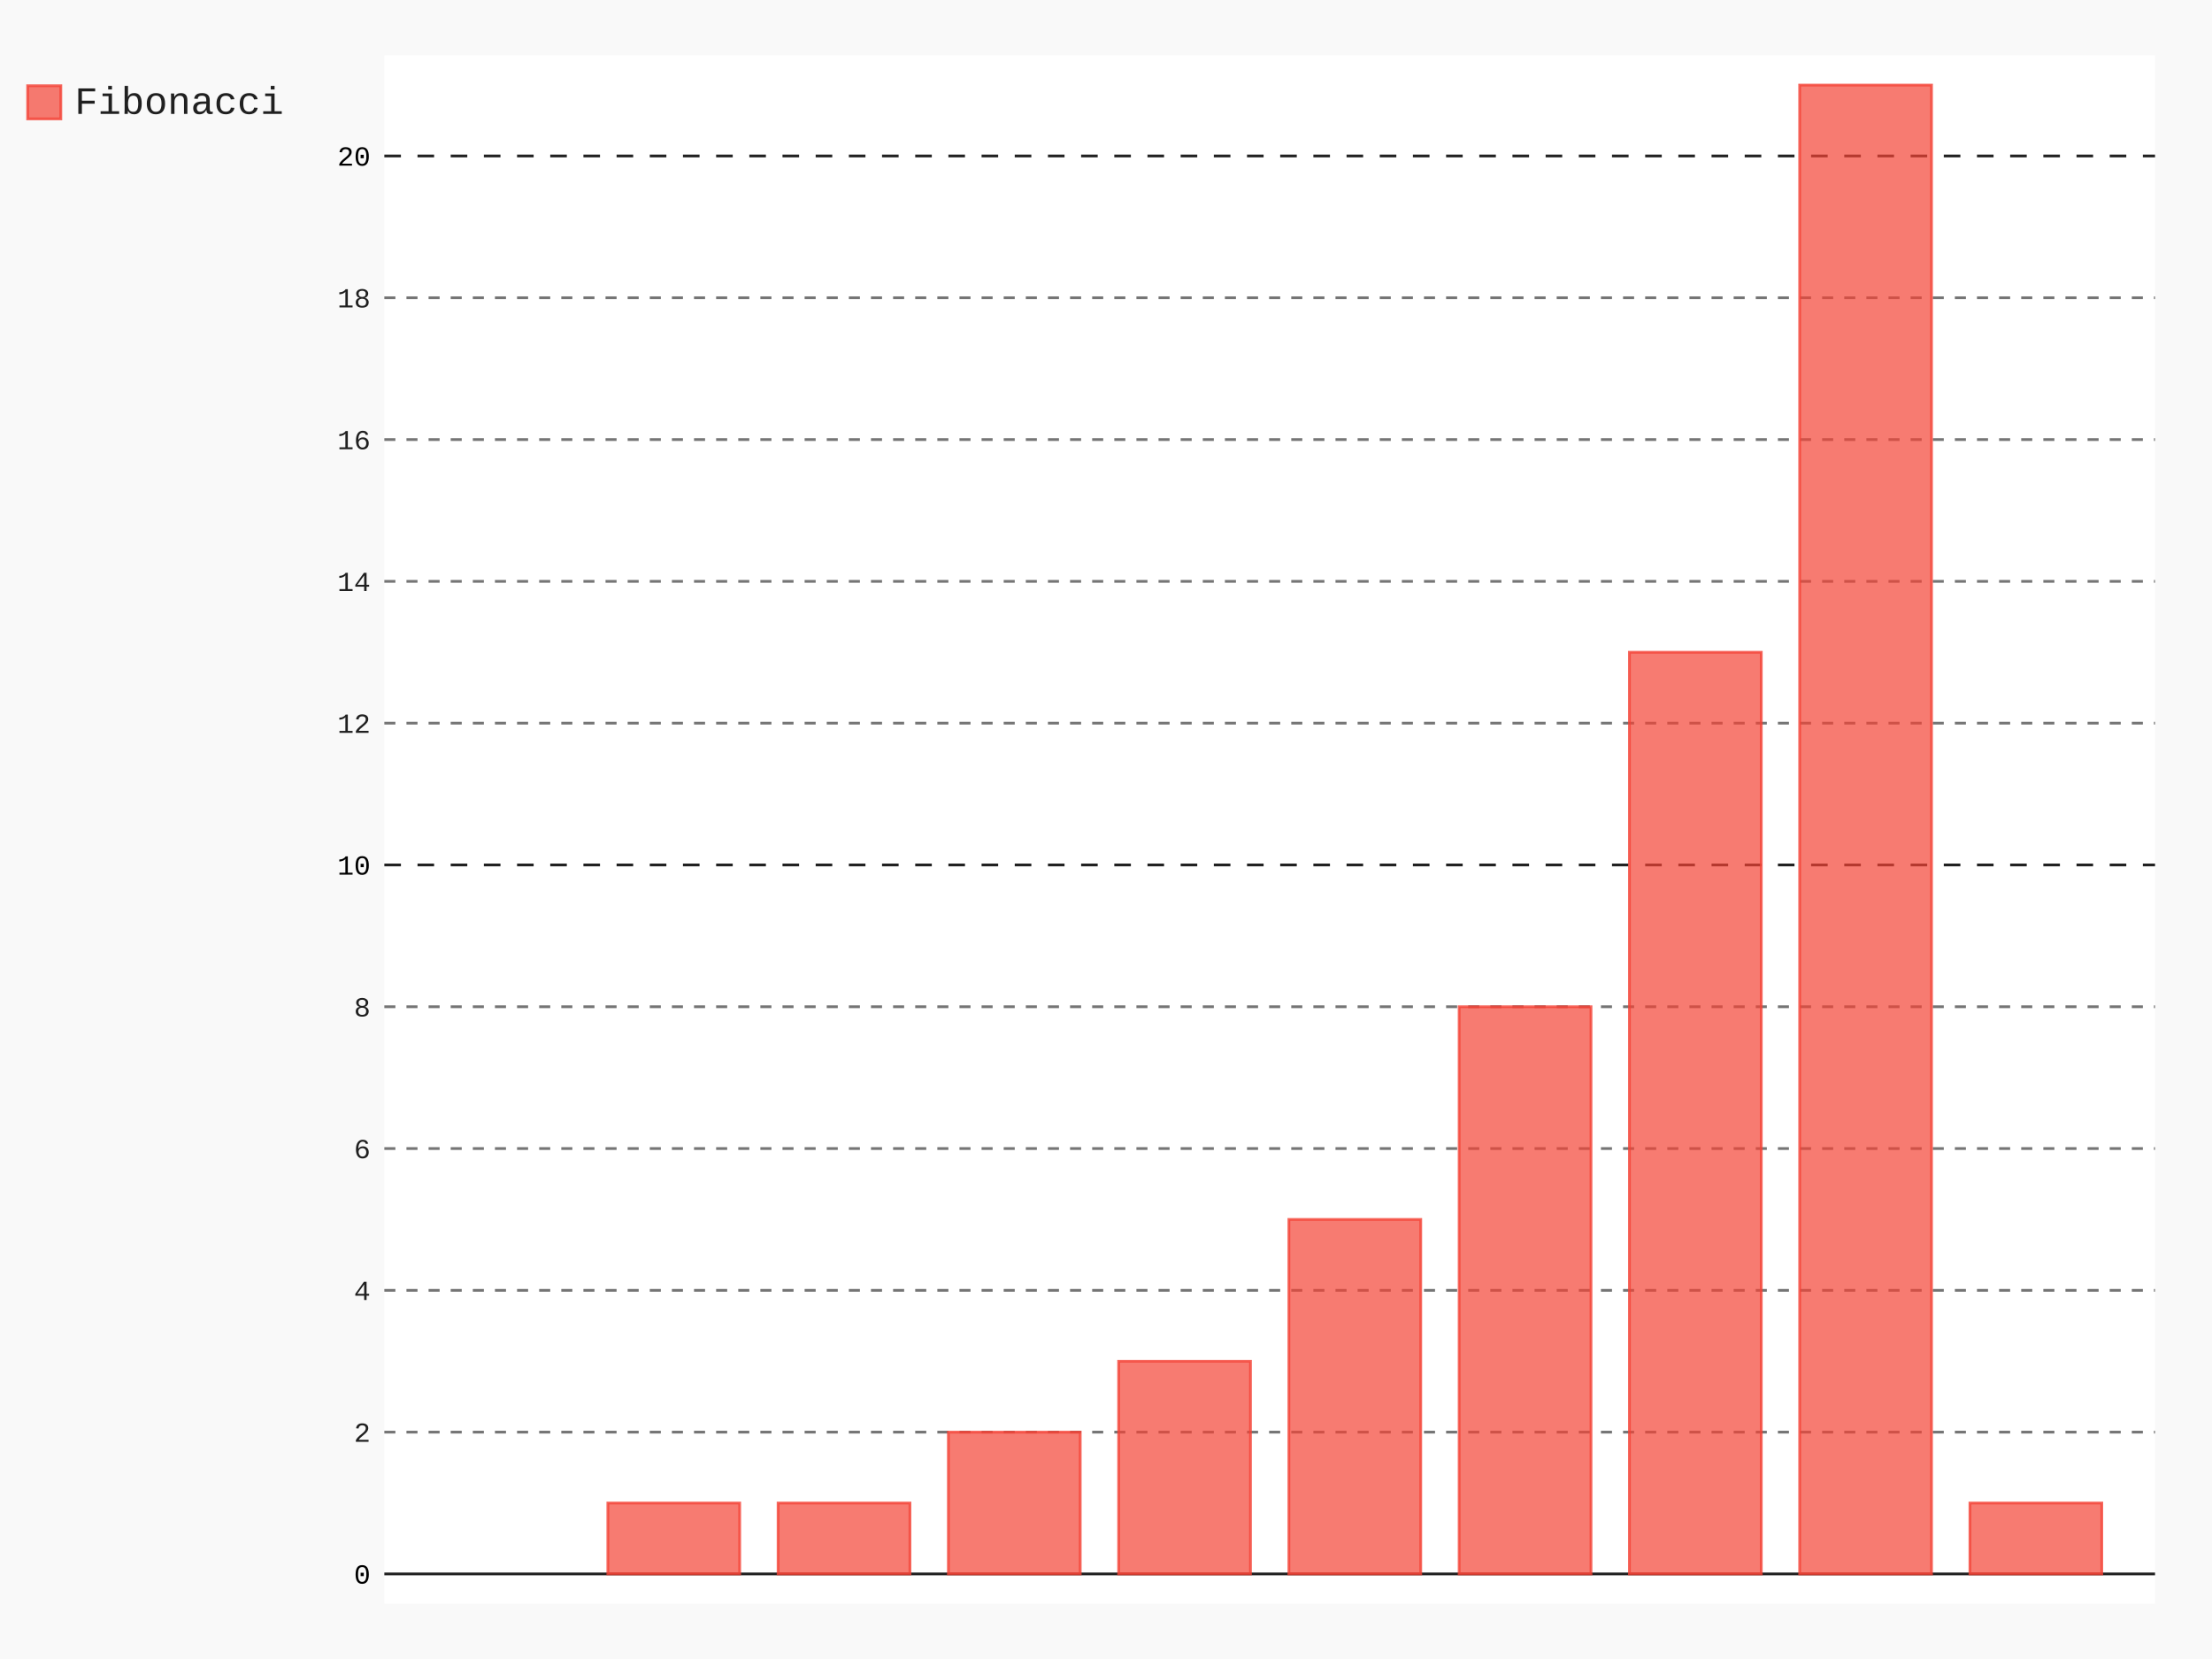
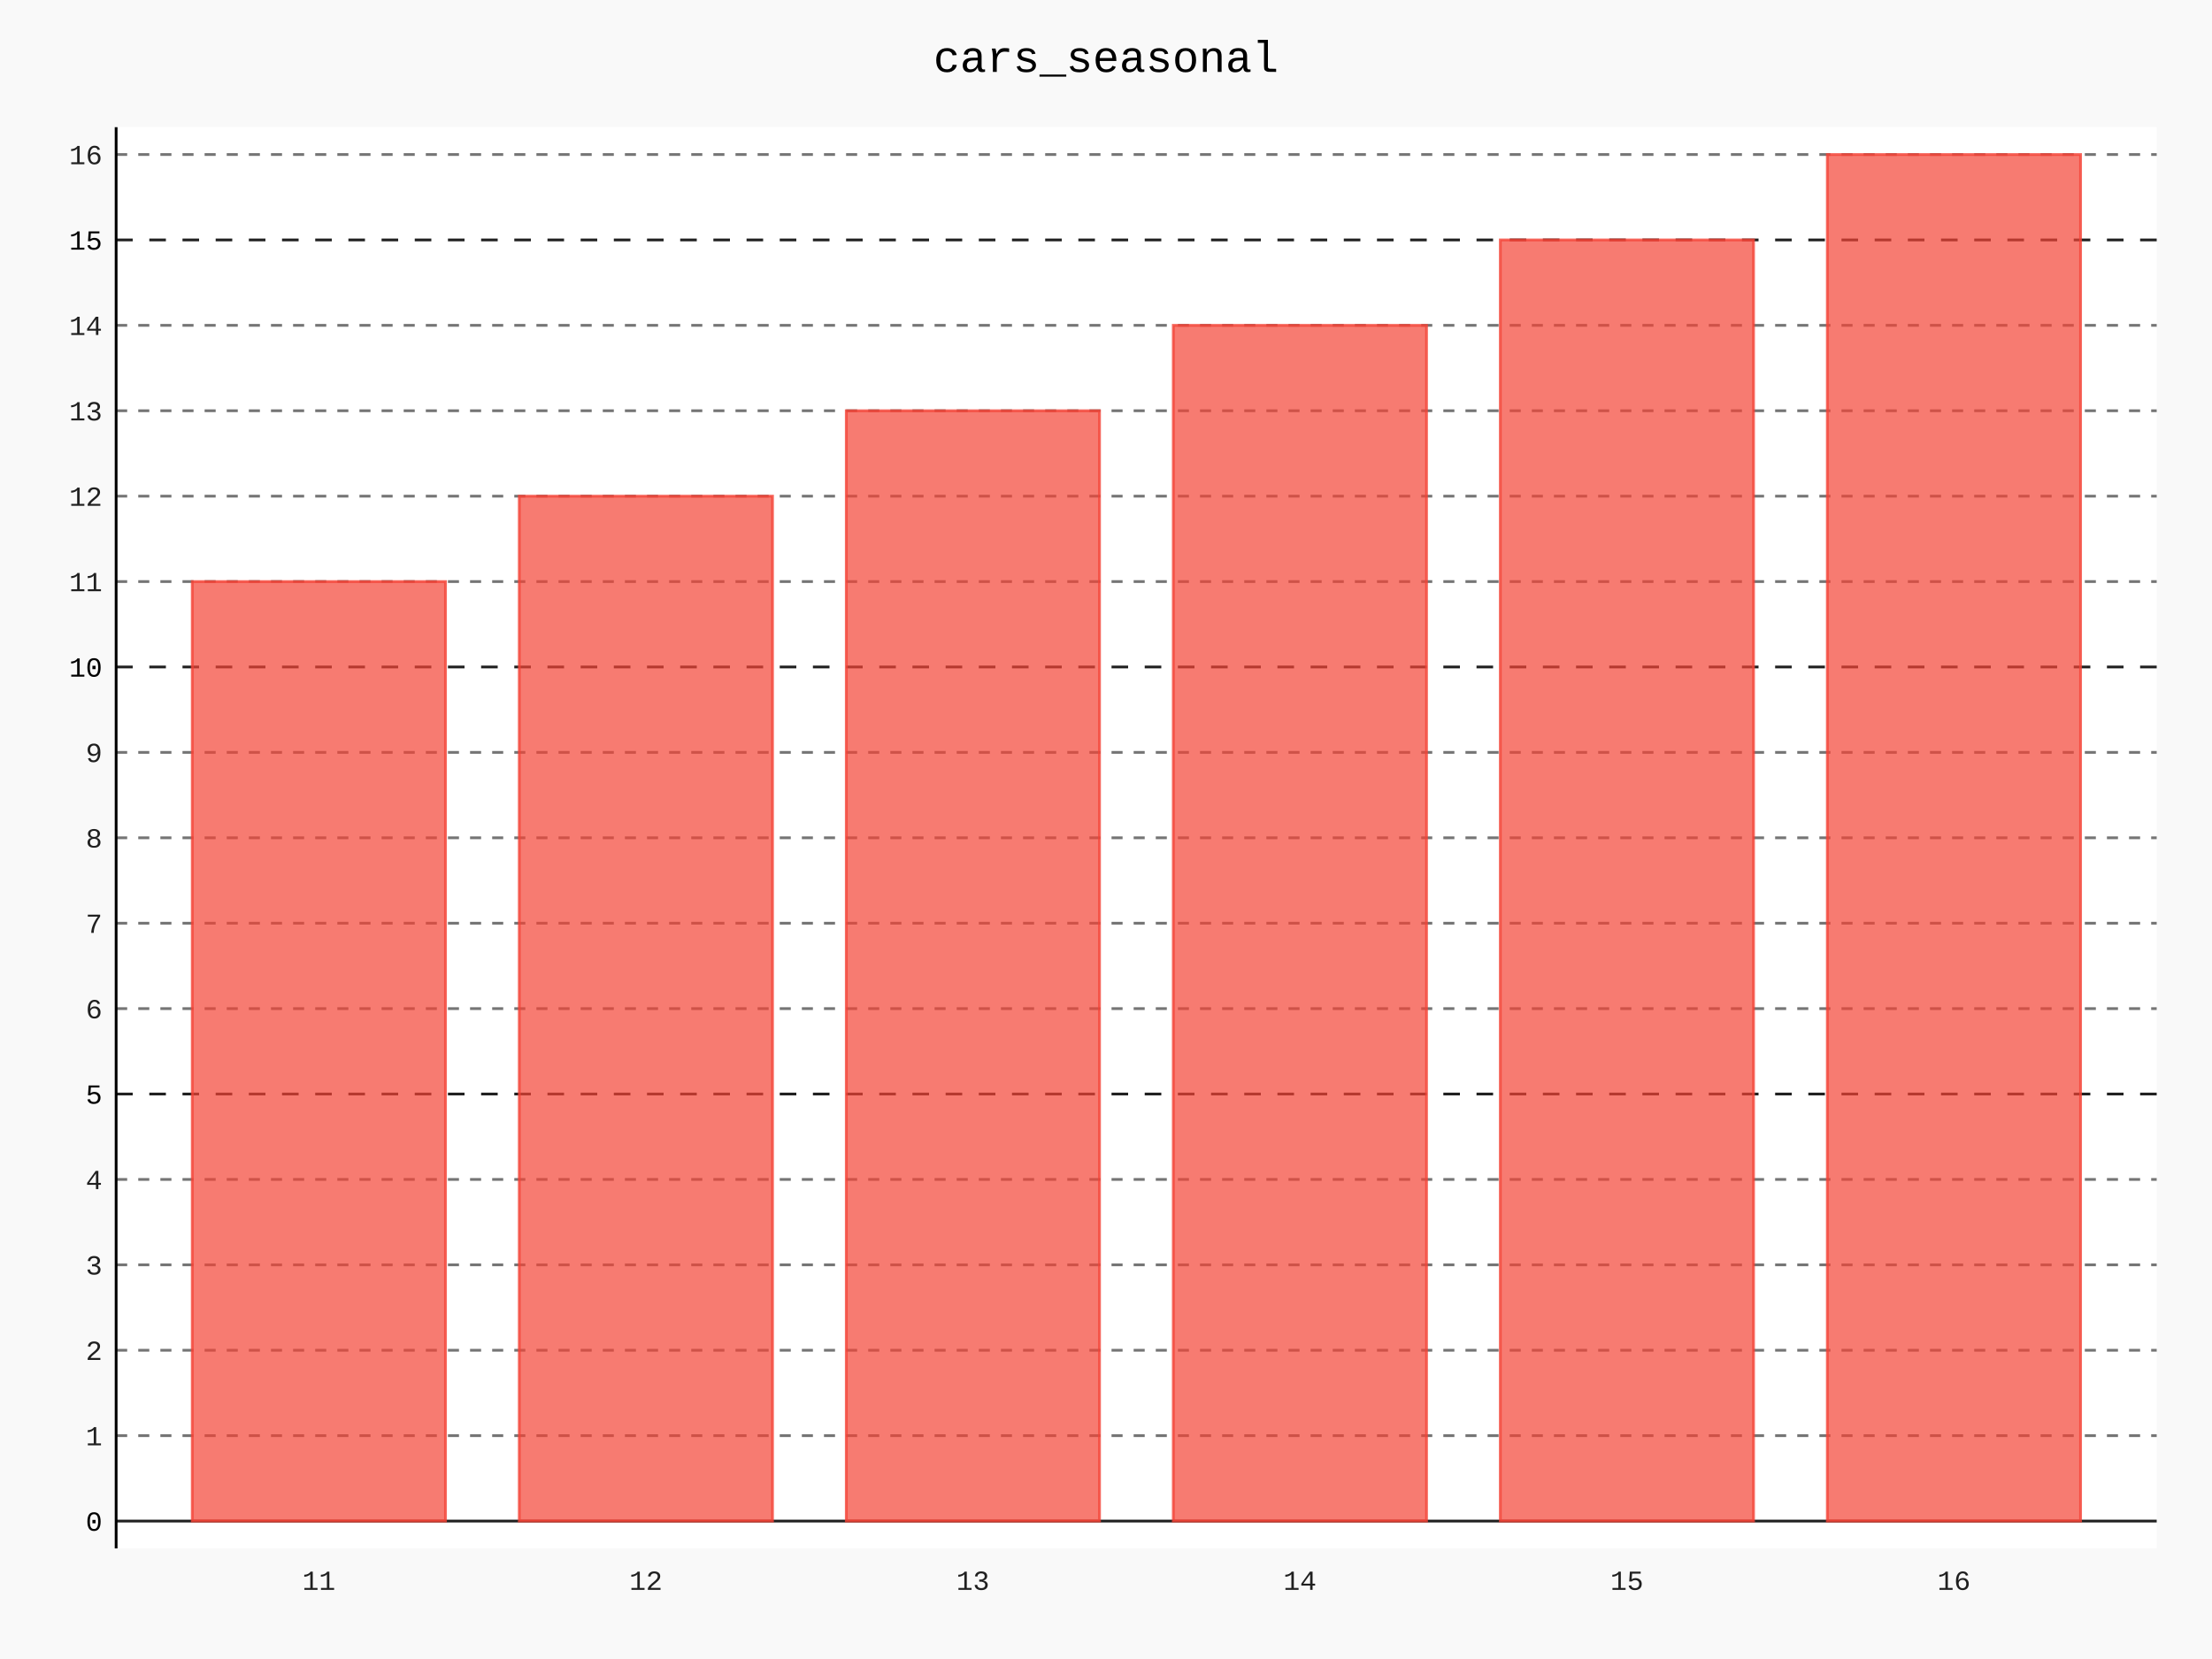
- <svg xmlns="http://www.w3.org/2000/svg" class="pygal-chart" id="chart-d52abffb-aeb5-44ee-8409-e5644a99da33" viewBox="0 0 800 600">
+ <svg xmlns="http://www.w3.org/2000/svg" class="pygal-chart" id="chart-f335294f-aee2-49c3-b5d0-6bc0c40ba97b" viewBox="0 0 800 600">
  <defs>
-     <style type="text/css">#chart-d52abffb-aeb5-44ee-8409-e5644a99da33{-webkit-user-select:none;-webkit-font-smoothing:antialiased;font-family:Consolas,"Liberation Mono",Menlo,Courier,monospace}#chart-d52abffb-aeb5-44ee-8409-e5644a99da33 .title{font-family:Consolas,"Liberation Mono",Menlo,Courier,monospace;font-size:16px}#chart-d52abffb-aeb5-44ee-8409-e5644a99da33 .legends .legend text{font-family:Consolas,"Liberation Mono",Menlo,Courier,monospace;font-size:14px}#chart-d52abffb-aeb5-44ee-8409-e5644a99da33 .axis text{font-family:Consolas,"Liberation Mono",Menlo,Courier,monospace;font-size:10px}#chart-d52abffb-aeb5-44ee-8409-e5644a99da33 .axis text.major{font-family:Consolas,"Liberation Mono",Menlo,Courier,monospace;font-size:10px}#chart-d52abffb-aeb5-44ee-8409-e5644a99da33 .text-overlay text.value{font-family:Consolas,"Liberation Mono",Menlo,Courier,monospace;font-size:16px}#chart-d52abffb-aeb5-44ee-8409-e5644a99da33 .text-overlay text.label{font-family:Consolas,"Liberation Mono",Menlo,Courier,monospace;font-size:10px}#chart-d52abffb-aeb5-44ee-8409-e5644a99da33 .tooltip{font-family:Consolas,"Liberation Mono",Menlo,Courier,monospace;font-size:14px}#chart-d52abffb-aeb5-44ee-8409-e5644a99da33 text.no_data{font-family:Consolas,"Liberation Mono",Menlo,Courier,monospace;font-size:64px}
- #chart-d52abffb-aeb5-44ee-8409-e5644a99da33{background-color:rgba(249,249,249,1)}#chart-d52abffb-aeb5-44ee-8409-e5644a99da33 path,#chart-d52abffb-aeb5-44ee-8409-e5644a99da33 line,#chart-d52abffb-aeb5-44ee-8409-e5644a99da33 rect,#chart-d52abffb-aeb5-44ee-8409-e5644a99da33 circle{-webkit-transition:150ms;-moz-transition:150ms;transition:150ms}#chart-d52abffb-aeb5-44ee-8409-e5644a99da33 .graph &gt; .background{fill:rgba(249,249,249,1)}#chart-d52abffb-aeb5-44ee-8409-e5644a99da33 .plot &gt; .background{fill:rgba(255,255,255,1)}#chart-d52abffb-aeb5-44ee-8409-e5644a99da33 .graph{fill:rgba(0,0,0,.87)}#chart-d52abffb-aeb5-44ee-8409-e5644a99da33 text.no_data{fill:rgba(0,0,0,1)}#chart-d52abffb-aeb5-44ee-8409-e5644a99da33 .title{fill:rgba(0,0,0,1)}#chart-d52abffb-aeb5-44ee-8409-e5644a99da33 .legends .legend text{fill:rgba(0,0,0,.87)}#chart-d52abffb-aeb5-44ee-8409-e5644a99da33 .legends .legend:hover text{fill:rgba(0,0,0,1)}#chart-d52abffb-aeb5-44ee-8409-e5644a99da33 .axis .line{stroke:rgba(0,0,0,1)}#chart-d52abffb-aeb5-44ee-8409-e5644a99da33 .axis .guide.line{stroke:rgba(0,0,0,.54)}#chart-d52abffb-aeb5-44ee-8409-e5644a99da33 .axis .major.line{stroke:rgba(0,0,0,.87)}#chart-d52abffb-aeb5-44ee-8409-e5644a99da33 .axis text.major{fill:rgba(0,0,0,1)}#chart-d52abffb-aeb5-44ee-8409-e5644a99da33 .axis.y .guides:hover .guide.line,#chart-d52abffb-aeb5-44ee-8409-e5644a99da33 .line-graph .axis.x .guides:hover .guide.line,#chart-d52abffb-aeb5-44ee-8409-e5644a99da33 .stackedline-graph .axis.x .guides:hover .guide.line,#chart-d52abffb-aeb5-44ee-8409-e5644a99da33 .xy-graph .axis.x .guides:hover .guide.line{stroke:rgba(0,0,0,1)}#chart-d52abffb-aeb5-44ee-8409-e5644a99da33 .axis .guides:hover text{fill:rgba(0,0,0,1)}#chart-d52abffb-aeb5-44ee-8409-e5644a99da33 .reactive{fill-opacity:.7;stroke-opacity:.8}#chart-d52abffb-aeb5-44ee-8409-e5644a99da33 .ci{stroke:rgba(0,0,0,.87)}#chart-d52abffb-aeb5-44ee-8409-e5644a99da33 .reactive.active,#chart-d52abffb-aeb5-44ee-8409-e5644a99da33 .active .reactive{fill-opacity:.8;stroke-opacity:.9;stroke-width:4}#chart-d52abffb-aeb5-44ee-8409-e5644a99da33 .ci .reactive.active{stroke-width:1.5}#chart-d52abffb-aeb5-44ee-8409-e5644a99da33 .series text{fill:rgba(0,0,0,1)}#chart-d52abffb-aeb5-44ee-8409-e5644a99da33 .tooltip rect{fill:rgba(255,255,255,1);stroke:rgba(0,0,0,1);-webkit-transition:opacity 150ms;-moz-transition:opacity 150ms;transition:opacity 150ms}#chart-d52abffb-aeb5-44ee-8409-e5644a99da33 .tooltip .label{fill:rgba(0,0,0,.87)}#chart-d52abffb-aeb5-44ee-8409-e5644a99da33 .tooltip .label{fill:rgba(0,0,0,.87)}#chart-d52abffb-aeb5-44ee-8409-e5644a99da33 .tooltip .legend{font-size:.8em;fill:rgba(0,0,0,.54)}#chart-d52abffb-aeb5-44ee-8409-e5644a99da33 .tooltip .x_label{font-size:.6em;fill:rgba(0,0,0,1)}#chart-d52abffb-aeb5-44ee-8409-e5644a99da33 .tooltip .xlink{font-size:.5em;text-decoration:underline}#chart-d52abffb-aeb5-44ee-8409-e5644a99da33 .tooltip .value{font-size:1.5em}#chart-d52abffb-aeb5-44ee-8409-e5644a99da33 .bound{font-size:.5em}#chart-d52abffb-aeb5-44ee-8409-e5644a99da33 .max-value{font-size:.75em;fill:rgba(0,0,0,.54)}#chart-d52abffb-aeb5-44ee-8409-e5644a99da33 .map-element{fill:rgba(255,255,255,1);stroke:rgba(0,0,0,.54) !important}#chart-d52abffb-aeb5-44ee-8409-e5644a99da33 .map-element .reactive{fill-opacity:inherit;stroke-opacity:inherit}#chart-d52abffb-aeb5-44ee-8409-e5644a99da33 .color-0,#chart-d52abffb-aeb5-44ee-8409-e5644a99da33 .color-0 a:visited{stroke:#F44336;fill:#F44336}#chart-d52abffb-aeb5-44ee-8409-e5644a99da33 .text-overlay .color-0 text{fill:black}
- #chart-d52abffb-aeb5-44ee-8409-e5644a99da33 text.no_data{text-anchor:middle}#chart-d52abffb-aeb5-44ee-8409-e5644a99da33 .guide.line{fill:none}#chart-d52abffb-aeb5-44ee-8409-e5644a99da33 .centered{text-anchor:middle}#chart-d52abffb-aeb5-44ee-8409-e5644a99da33 .title{text-anchor:middle}#chart-d52abffb-aeb5-44ee-8409-e5644a99da33 .legends .legend text{fill-opacity:1}#chart-d52abffb-aeb5-44ee-8409-e5644a99da33 .axis.x text{text-anchor:middle}#chart-d52abffb-aeb5-44ee-8409-e5644a99da33 .axis.x:not(.web) text[transform]{text-anchor:start}#chart-d52abffb-aeb5-44ee-8409-e5644a99da33 .axis.x:not(.web) text[transform].backwards{text-anchor:end}#chart-d52abffb-aeb5-44ee-8409-e5644a99da33 .axis.y text{text-anchor:end}#chart-d52abffb-aeb5-44ee-8409-e5644a99da33 .axis.y text[transform].backwards{text-anchor:start}#chart-d52abffb-aeb5-44ee-8409-e5644a99da33 .axis.y2 text{text-anchor:start}#chart-d52abffb-aeb5-44ee-8409-e5644a99da33 .axis.y2 text[transform].backwards{text-anchor:end}#chart-d52abffb-aeb5-44ee-8409-e5644a99da33 .axis .guide.line{stroke-dasharray:4,4}#chart-d52abffb-aeb5-44ee-8409-e5644a99da33 .axis .major.guide.line{stroke-dasharray:6,6}#chart-d52abffb-aeb5-44ee-8409-e5644a99da33 .horizontal .axis.y .guide.line,#chart-d52abffb-aeb5-44ee-8409-e5644a99da33 .horizontal .axis.y2 .guide.line,#chart-d52abffb-aeb5-44ee-8409-e5644a99da33 .vertical .axis.x .guide.line{opacity:0}#chart-d52abffb-aeb5-44ee-8409-e5644a99da33 .horizontal .axis.always_show .guide.line,#chart-d52abffb-aeb5-44ee-8409-e5644a99da33 .vertical .axis.always_show .guide.line{opacity:1 !important}#chart-d52abffb-aeb5-44ee-8409-e5644a99da33 .axis.y .guides:hover .guide.line,#chart-d52abffb-aeb5-44ee-8409-e5644a99da33 .axis.y2 .guides:hover .guide.line,#chart-d52abffb-aeb5-44ee-8409-e5644a99da33 .axis.x .guides:hover .guide.line{opacity:1}#chart-d52abffb-aeb5-44ee-8409-e5644a99da33 .axis .guides:hover text{opacity:1}#chart-d52abffb-aeb5-44ee-8409-e5644a99da33 .nofill{fill:none}#chart-d52abffb-aeb5-44ee-8409-e5644a99da33 .subtle-fill{fill-opacity:.2}#chart-d52abffb-aeb5-44ee-8409-e5644a99da33 .dot{stroke-width:1px;fill-opacity:1}#chart-d52abffb-aeb5-44ee-8409-e5644a99da33 .dot.active{stroke-width:5px}#chart-d52abffb-aeb5-44ee-8409-e5644a99da33 .dot.negative{fill:transparent}#chart-d52abffb-aeb5-44ee-8409-e5644a99da33 text,#chart-d52abffb-aeb5-44ee-8409-e5644a99da33 tspan{stroke:none !important}#chart-d52abffb-aeb5-44ee-8409-e5644a99da33 .series text.active{opacity:1}#chart-d52abffb-aeb5-44ee-8409-e5644a99da33 .tooltip rect{fill-opacity:.95;stroke-width:.5}#chart-d52abffb-aeb5-44ee-8409-e5644a99da33 .tooltip text{fill-opacity:1}#chart-d52abffb-aeb5-44ee-8409-e5644a99da33 .showable{visibility:hidden}#chart-d52abffb-aeb5-44ee-8409-e5644a99da33 .showable.shown{visibility:visible}#chart-d52abffb-aeb5-44ee-8409-e5644a99da33 .gauge-background{fill:rgba(229,229,229,1);stroke:none}#chart-d52abffb-aeb5-44ee-8409-e5644a99da33 .bg-lines{stroke:rgba(249,249,249,1);stroke-width:2px}</style>
+     <style type="text/css">#chart-f335294f-aee2-49c3-b5d0-6bc0c40ba97b{-webkit-user-select:none;-webkit-font-smoothing:antialiased;font-family:Consolas,"Liberation Mono",Menlo,Courier,monospace}#chart-f335294f-aee2-49c3-b5d0-6bc0c40ba97b .title{font-family:Consolas,"Liberation Mono",Menlo,Courier,monospace;font-size:16px}#chart-f335294f-aee2-49c3-b5d0-6bc0c40ba97b .legends .legend text{font-family:Consolas,"Liberation Mono",Menlo,Courier,monospace;font-size:14px}#chart-f335294f-aee2-49c3-b5d0-6bc0c40ba97b .axis text{font-family:Consolas,"Liberation Mono",Menlo,Courier,monospace;font-size:10px}#chart-f335294f-aee2-49c3-b5d0-6bc0c40ba97b .axis text.major{font-family:Consolas,"Liberation Mono",Menlo,Courier,monospace;font-size:10px}#chart-f335294f-aee2-49c3-b5d0-6bc0c40ba97b .text-overlay text.value{font-family:Consolas,"Liberation Mono",Menlo,Courier,monospace;font-size:16px}#chart-f335294f-aee2-49c3-b5d0-6bc0c40ba97b .text-overlay text.label{font-family:Consolas,"Liberation Mono",Menlo,Courier,monospace;font-size:10px}#chart-f335294f-aee2-49c3-b5d0-6bc0c40ba97b .tooltip{font-family:Consolas,"Liberation Mono",Menlo,Courier,monospace;font-size:14px}#chart-f335294f-aee2-49c3-b5d0-6bc0c40ba97b text.no_data{font-family:Consolas,"Liberation Mono",Menlo,Courier,monospace;font-size:64px}
+ #chart-f335294f-aee2-49c3-b5d0-6bc0c40ba97b{background-color:rgba(249,249,249,1)}#chart-f335294f-aee2-49c3-b5d0-6bc0c40ba97b path,#chart-f335294f-aee2-49c3-b5d0-6bc0c40ba97b line,#chart-f335294f-aee2-49c3-b5d0-6bc0c40ba97b rect,#chart-f335294f-aee2-49c3-b5d0-6bc0c40ba97b circle{-webkit-transition:150ms;-moz-transition:150ms;transition:150ms}#chart-f335294f-aee2-49c3-b5d0-6bc0c40ba97b .graph &gt; .background{fill:rgba(249,249,249,1)}#chart-f335294f-aee2-49c3-b5d0-6bc0c40ba97b .plot &gt; .background{fill:rgba(255,255,255,1)}#chart-f335294f-aee2-49c3-b5d0-6bc0c40ba97b .graph{fill:rgba(0,0,0,.87)}#chart-f335294f-aee2-49c3-b5d0-6bc0c40ba97b text.no_data{fill:rgba(0,0,0,1)}#chart-f335294f-aee2-49c3-b5d0-6bc0c40ba97b .title{fill:rgba(0,0,0,1)}#chart-f335294f-aee2-49c3-b5d0-6bc0c40ba97b .legends .legend text{fill:rgba(0,0,0,.87)}#chart-f335294f-aee2-49c3-b5d0-6bc0c40ba97b .legends .legend:hover text{fill:rgba(0,0,0,1)}#chart-f335294f-aee2-49c3-b5d0-6bc0c40ba97b .axis .line{stroke:rgba(0,0,0,1)}#chart-f335294f-aee2-49c3-b5d0-6bc0c40ba97b .axis .guide.line{stroke:rgba(0,0,0,.54)}#chart-f335294f-aee2-49c3-b5d0-6bc0c40ba97b .axis .major.line{stroke:rgba(0,0,0,.87)}#chart-f335294f-aee2-49c3-b5d0-6bc0c40ba97b .axis text.major{fill:rgba(0,0,0,1)}#chart-f335294f-aee2-49c3-b5d0-6bc0c40ba97b .axis.y .guides:hover .guide.line,#chart-f335294f-aee2-49c3-b5d0-6bc0c40ba97b .line-graph .axis.x .guides:hover .guide.line,#chart-f335294f-aee2-49c3-b5d0-6bc0c40ba97b .stackedline-graph .axis.x .guides:hover .guide.line,#chart-f335294f-aee2-49c3-b5d0-6bc0c40ba97b .xy-graph .axis.x .guides:hover .guide.line{stroke:rgba(0,0,0,1)}#chart-f335294f-aee2-49c3-b5d0-6bc0c40ba97b .axis .guides:hover text{fill:rgba(0,0,0,1)}#chart-f335294f-aee2-49c3-b5d0-6bc0c40ba97b .reactive{fill-opacity:.7;stroke-opacity:.8}#chart-f335294f-aee2-49c3-b5d0-6bc0c40ba97b .ci{stroke:rgba(0,0,0,.87)}#chart-f335294f-aee2-49c3-b5d0-6bc0c40ba97b .reactive.active,#chart-f335294f-aee2-49c3-b5d0-6bc0c40ba97b .active .reactive{fill-opacity:.8;stroke-opacity:.9;stroke-width:4}#chart-f335294f-aee2-49c3-b5d0-6bc0c40ba97b .ci .reactive.active{stroke-width:1.5}#chart-f335294f-aee2-49c3-b5d0-6bc0c40ba97b .series text{fill:rgba(0,0,0,1)}#chart-f335294f-aee2-49c3-b5d0-6bc0c40ba97b .tooltip rect{fill:rgba(255,255,255,1);stroke:rgba(0,0,0,1);-webkit-transition:opacity 150ms;-moz-transition:opacity 150ms;transition:opacity 150ms}#chart-f335294f-aee2-49c3-b5d0-6bc0c40ba97b .tooltip .label{fill:rgba(0,0,0,.87)}#chart-f335294f-aee2-49c3-b5d0-6bc0c40ba97b .tooltip .label{fill:rgba(0,0,0,.87)}#chart-f335294f-aee2-49c3-b5d0-6bc0c40ba97b .tooltip .legend{font-size:.8em;fill:rgba(0,0,0,.54)}#chart-f335294f-aee2-49c3-b5d0-6bc0c40ba97b .tooltip .x_label{font-size:.6em;fill:rgba(0,0,0,1)}#chart-f335294f-aee2-49c3-b5d0-6bc0c40ba97b .tooltip .xlink{font-size:.5em;text-decoration:underline}#chart-f335294f-aee2-49c3-b5d0-6bc0c40ba97b .tooltip .value{font-size:1.5em}#chart-f335294f-aee2-49c3-b5d0-6bc0c40ba97b .bound{font-size:.5em}#chart-f335294f-aee2-49c3-b5d0-6bc0c40ba97b .max-value{font-size:.75em;fill:rgba(0,0,0,.54)}#chart-f335294f-aee2-49c3-b5d0-6bc0c40ba97b .map-element{fill:rgba(255,255,255,1);stroke:rgba(0,0,0,.54) !important}#chart-f335294f-aee2-49c3-b5d0-6bc0c40ba97b .map-element .reactive{fill-opacity:inherit;stroke-opacity:inherit}#chart-f335294f-aee2-49c3-b5d0-6bc0c40ba97b .color-0,#chart-f335294f-aee2-49c3-b5d0-6bc0c40ba97b .color-0 a:visited{stroke:#F44336;fill:#F44336}#chart-f335294f-aee2-49c3-b5d0-6bc0c40ba97b .text-overlay .color-0 text{fill:black}
+ #chart-f335294f-aee2-49c3-b5d0-6bc0c40ba97b text.no_data{text-anchor:middle}#chart-f335294f-aee2-49c3-b5d0-6bc0c40ba97b .guide.line{fill:none}#chart-f335294f-aee2-49c3-b5d0-6bc0c40ba97b .centered{text-anchor:middle}#chart-f335294f-aee2-49c3-b5d0-6bc0c40ba97b .title{text-anchor:middle}#chart-f335294f-aee2-49c3-b5d0-6bc0c40ba97b .legends .legend text{fill-opacity:1}#chart-f335294f-aee2-49c3-b5d0-6bc0c40ba97b .axis.x text{text-anchor:middle}#chart-f335294f-aee2-49c3-b5d0-6bc0c40ba97b .axis.x:not(.web) text[transform]{text-anchor:start}#chart-f335294f-aee2-49c3-b5d0-6bc0c40ba97b .axis.x:not(.web) text[transform].backwards{text-anchor:end}#chart-f335294f-aee2-49c3-b5d0-6bc0c40ba97b .axis.y text{text-anchor:end}#chart-f335294f-aee2-49c3-b5d0-6bc0c40ba97b .axis.y text[transform].backwards{text-anchor:start}#chart-f335294f-aee2-49c3-b5d0-6bc0c40ba97b .axis.y2 text{text-anchor:start}#chart-f335294f-aee2-49c3-b5d0-6bc0c40ba97b .axis.y2 text[transform].backwards{text-anchor:end}#chart-f335294f-aee2-49c3-b5d0-6bc0c40ba97b .axis .guide.line{stroke-dasharray:4,4}#chart-f335294f-aee2-49c3-b5d0-6bc0c40ba97b .axis .major.guide.line{stroke-dasharray:6,6}#chart-f335294f-aee2-49c3-b5d0-6bc0c40ba97b .horizontal .axis.y .guide.line,#chart-f335294f-aee2-49c3-b5d0-6bc0c40ba97b .horizontal .axis.y2 .guide.line,#chart-f335294f-aee2-49c3-b5d0-6bc0c40ba97b .vertical .axis.x .guide.line{opacity:0}#chart-f335294f-aee2-49c3-b5d0-6bc0c40ba97b .horizontal .axis.always_show .guide.line,#chart-f335294f-aee2-49c3-b5d0-6bc0c40ba97b .vertical .axis.always_show .guide.line{opacity:1 !important}#chart-f335294f-aee2-49c3-b5d0-6bc0c40ba97b .axis.y .guides:hover .guide.line,#chart-f335294f-aee2-49c3-b5d0-6bc0c40ba97b .axis.y2 .guides:hover .guide.line,#chart-f335294f-aee2-49c3-b5d0-6bc0c40ba97b .axis.x .guides:hover .guide.line{opacity:1}#chart-f335294f-aee2-49c3-b5d0-6bc0c40ba97b .axis .guides:hover text{opacity:1}#chart-f335294f-aee2-49c3-b5d0-6bc0c40ba97b .nofill{fill:none}#chart-f335294f-aee2-49c3-b5d0-6bc0c40ba97b .subtle-fill{fill-opacity:.2}#chart-f335294f-aee2-49c3-b5d0-6bc0c40ba97b .dot{stroke-width:1px;fill-opacity:1}#chart-f335294f-aee2-49c3-b5d0-6bc0c40ba97b .dot.active{stroke-width:5px}#chart-f335294f-aee2-49c3-b5d0-6bc0c40ba97b .dot.negative{fill:transparent}#chart-f335294f-aee2-49c3-b5d0-6bc0c40ba97b text,#chart-f335294f-aee2-49c3-b5d0-6bc0c40ba97b tspan{stroke:none !important}#chart-f335294f-aee2-49c3-b5d0-6bc0c40ba97b .series text.active{opacity:1}#chart-f335294f-aee2-49c3-b5d0-6bc0c40ba97b .tooltip rect{fill-opacity:.95;stroke-width:.5}#chart-f335294f-aee2-49c3-b5d0-6bc0c40ba97b .tooltip text{fill-opacity:1}#chart-f335294f-aee2-49c3-b5d0-6bc0c40ba97b .showable{visibility:hidden}#chart-f335294f-aee2-49c3-b5d0-6bc0c40ba97b .showable.shown{visibility:visible}#chart-f335294f-aee2-49c3-b5d0-6bc0c40ba97b .gauge-background{fill:rgba(229,229,229,1);stroke:none}#chart-f335294f-aee2-49c3-b5d0-6bc0c40ba97b .bg-lines{stroke:rgba(249,249,249,1);stroke-width:2px}</style>
  </defs>
  <g class="graph bar-graph vertical">
    <rect class="background" height="600" width="800" x="0" y="0" />
-     <g class="plot" transform="translate(139, 20)">
-       <rect class="background" height="560" width="640.4" x="0" y="0" />
+     <g class="plot" transform="translate(42, 46)">
+       <rect class="background" height="514" width="738.0" x="0" y="0" />
      <g class="axis y always_show">
        <g class="guides">
-           <path class="axis major line" d="M0 549.231 h640.4" />
-           <text class="major" x="-5" y="552.731">0</text>
+           <path class="axis major line" d="M0 504.115 h738" />
+           <text class="major" x="-5" y="507.615">0</text>
        </g>
        <g class="guides">
-           <path class="guide line" d="M0 497.949 h640.4" />
-           <text class="" x="-5" y="501.449">2</text>
+           <path class="guide line" d="M0 473.226 h738" />
+           <text class="" x="-5" y="476.726">1</text>
        </g>
        <g class="guides">
-           <path class="guide line" d="M0 446.667 h640.4" />
-           <text class="" x="-5" y="450.167">4</text>
+           <path class="guide line" d="M0 442.337 h738" />
+           <text class="" x="-5" y="445.837">2</text>
        </g>
        <g class="guides">
-           <path class="guide line" d="M0 395.385 h640.4" />
-           <text class="" x="-5" y="398.885">6</text>
+           <path class="guide line" d="M0 411.447 h738" />
+           <text class="" x="-5" y="414.947">3</text>
        </g>
        <g class="guides">
-           <path class="guide line" d="M0 344.103 h640.4" />
-           <text class="" x="-5" y="347.603">8</text>
+           <path class="guide line" d="M0 380.558 h738" />
+           <text class="" x="-5" y="384.058">4</text>
        </g>
        <g class="guides">
-           <path class="major guide line" d="M0 292.821 h640.4" />
-           <text class="major" x="-5" y="296.321">10</text>
+           <path class="major guide line" d="M0 349.668 h738" />
+           <text class="major" x="-5" y="353.168">5</text>
        </g>
        <g class="guides">
-           <path class="guide line" d="M0 241.538 h640.4" />
-           <text class="" x="-5" y="245.038">12</text>
+           <path class="guide line" d="M0 318.779 h738" />
+           <text class="" x="-5" y="322.279">6</text>
        </g>
        <g class="guides">
-           <path class="guide line" d="M0 190.256 h640.4" />
-           <text class="" x="-5" y="193.756">14</text>
+           <path class="guide line" d="M0 287.889 h738" />
+           <text class="" x="-5" y="291.389">7</text>
        </g>
        <g class="guides">
-           <path class="guide line" d="M0 138.974 h640.4" />
-           <text class="" x="-5" y="142.474">16</text>
+           <path class="guide line" d="M0 257 h738" />
+           <text class="" x="-5" y="260.5">8</text>
        </g>
        <g class="guides">
-           <path class="guide line" d="M0 87.692 h640.4" />
-           <text class="" x="-5" y="91.192">18</text>
+           <path class="guide line" d="M0 226.111 h738" />
+           <text class="" x="-5" y="229.611">9</text>
        </g>
        <g class="guides">
-           <path class="major guide line" d="M0 36.41 h640.4" />
-           <text class="major" x="-5" y="39.91">20</text>
+           <path class="major guide line" d="M0 195.221 h738" />
+           <text class="major" x="-5" y="198.721">10</text>
+         </g>
+         <g class="guides">
+           <path class="guide line" d="M0 164.332 h738" />
+           <text class="" x="-5" y="167.832">11</text>
+         </g>
+         <g class="guides">
+           <path class="guide line" d="M0 133.442 h738" />
+           <text class="" x="-5" y="136.942">12</text>
+         </g>
+         <g class="guides">
+           <path class="guide line" d="M0 102.553 h738" />
+           <text class="" x="-5" y="106.053">13</text>
+         </g>
+         <g class="guides">
+           <path class="guide line" d="M0 71.663 h738" />
+           <text class="" x="-5" y="75.163">14</text>
+         </g>
+         <g class="guides">
+           <path class="major guide line" d="M0 40.774 h738" />
+           <text class="major" x="-5" y="44.274">15</text>
+         </g>
+         <g class="guides">
+           <path class="guide line" d="M0 9.885 h738" />
+           <text class="" x="-5" y="13.385">16</text>
+         </g>
+       </g>
+       <g class="axis x">
+         <path class="line" d="M0 0 v514" />
+         <g class="guides">
+           <path class="guide line" d="M73.327 0 v514" />
+           <text class="" x="73.327" y="529.0">11</text>
+         </g>
+         <g class="guides">
+           <path class="guide line" d="M191.596 0 v514" />
+           <text class="" x="191.596" y="529.0">12</text>
+         </g>
+         <g class="guides">
+           <path class="guide line" d="M309.865 0 v514" />
+           <text class="" x="309.865" y="529.0">13</text>
+         </g>
+         <g class="guides">
+           <path class="guide line" d="M428.135 0 v514" />
+           <text class="" x="428.135" y="529.0">14</text>
+         </g>
+         <g class="guides">
+           <path class="guide line" d="M546.404 0 v514" />
+           <text class="" x="546.404" y="529.0">15</text>
+         </g>
+         <g class="guides">
+           <path class="guide line" d="M664.673 0 v514" />
+           <text class="" x="664.673" y="529.0">16</text>
        </g>
      </g>
      <g class="series serie-0 color-0">
        <g class="bars">
          <g class="bar">
-             <rect class="rect reactive tooltip-trigger" height="0.0" rx="0" ry="0" width="47.685" x="19.261" y="549.231" />
+             <rect class="rect reactive tooltip-trigger" height="339.784" rx="0" ry="0" width="91.588" x="27.533" y="164.332" />
          </g>
          <g class="bar">
-             <rect class="rect reactive tooltip-trigger" height="25.641" rx="0" ry="0" width="47.685" x="80.838" y="523.59" />
+             <rect class="rect reactive tooltip-trigger" height="370.673" rx="0" ry="0" width="91.588" x="145.802" y="133.442" />
          </g>
          <g class="bar">
-             <rect class="rect reactive tooltip-trigger" height="25.641" rx="0" ry="0" width="47.685" x="142.415" y="523.59" />
+             <rect class="rect reactive tooltip-trigger" height="401.563" rx="0" ry="0" width="91.588" x="264.072" y="102.553" />
          </g>
          <g class="bar">
-             <rect class="rect reactive tooltip-trigger" height="51.282" rx="0" ry="0" width="47.685" x="203.992" y="497.949" />
+             <rect class="rect reactive tooltip-trigger" height="432.452" rx="0" ry="0" width="91.588" x="382.341" y="71.663" />
          </g>
          <g class="bar">
-             <rect class="rect reactive tooltip-trigger" height="76.923" rx="0" ry="0" width="47.685" x="265.569" y="472.308" />
+             <rect class="rect reactive tooltip-trigger" height="463.341" rx="0" ry="0" width="91.588" x="500.61" y="40.774" />
          </g>
          <g class="bar">
-             <rect class="rect reactive tooltip-trigger" height="128.205" rx="0" ry="0" width="47.685" x="327.146" y="421.026" />
-           </g>
-           <g class="bar">
-             <rect class="rect reactive tooltip-trigger" height="205.128" rx="0" ry="0" width="47.685" x="388.723" y="344.103" />
-           </g>
-           <g class="bar">
-             <rect class="rect reactive tooltip-trigger" height="333.333" rx="0" ry="0" width="47.685" x="450.3" y="215.897" />
-           </g>
-           <g class="bar">
-             <rect class="rect reactive tooltip-trigger" height="538.462" rx="0" ry="0" width="47.685" x="511.877" y="10.769" />
-           </g>
-           <g class="bar">
-             <rect class="rect reactive tooltip-trigger" height="25.641" rx="0" ry="0" width="47.685" x="573.454" y="523.59" />
+             <rect class="rect reactive tooltip-trigger" height="494.231" rx="0" ry="0" width="91.588" x="618.879" y="9.885" />
          </g>
        </g>
      </g>
    </g>
-     <g class="titles" />
-     <g class="plot overlay" transform="translate(139, 20)">
+     <g class="titles">
+       <text class="title plot_title" x="400.0" y="26">cars_seasonal</text>
+     </g>
+     <g class="plot overlay" transform="translate(42, 46)">
      <g class="series serie-0 color-0" />
    </g>
-     <g class="plot text-overlay" transform="translate(139, 20)">
+     <g class="plot text-overlay" transform="translate(42, 46)">
      <g class="series serie-0 color-0" />
    </g>
-     <g class="plot tooltip-overlay" transform="translate(139, 20)">
+     <g class="plot tooltip-overlay" transform="translate(42, 46)">
      <g class="tooltip" style="opacity: 0" transform="translate(0 0)">
        <rect class="tooltip-box" height="0" rx="0" ry="0" width="0" />
        <g class="text" />
      </g>
    </g>
-     <g class="legends" transform="translate(10, 30)">
-       <g class="legend reactive activate-serie" id="activate-serie-0">
-         <rect class="color-0 reactive" height="12" width="12" x="0.0" y="1.0" />
-         <text x="17.0" y="11.2">Fibonacci</text>
-       </g>
-     </g>
-     <g class="legends" transform="translate(790, 30)" />
  </g>
</svg>
